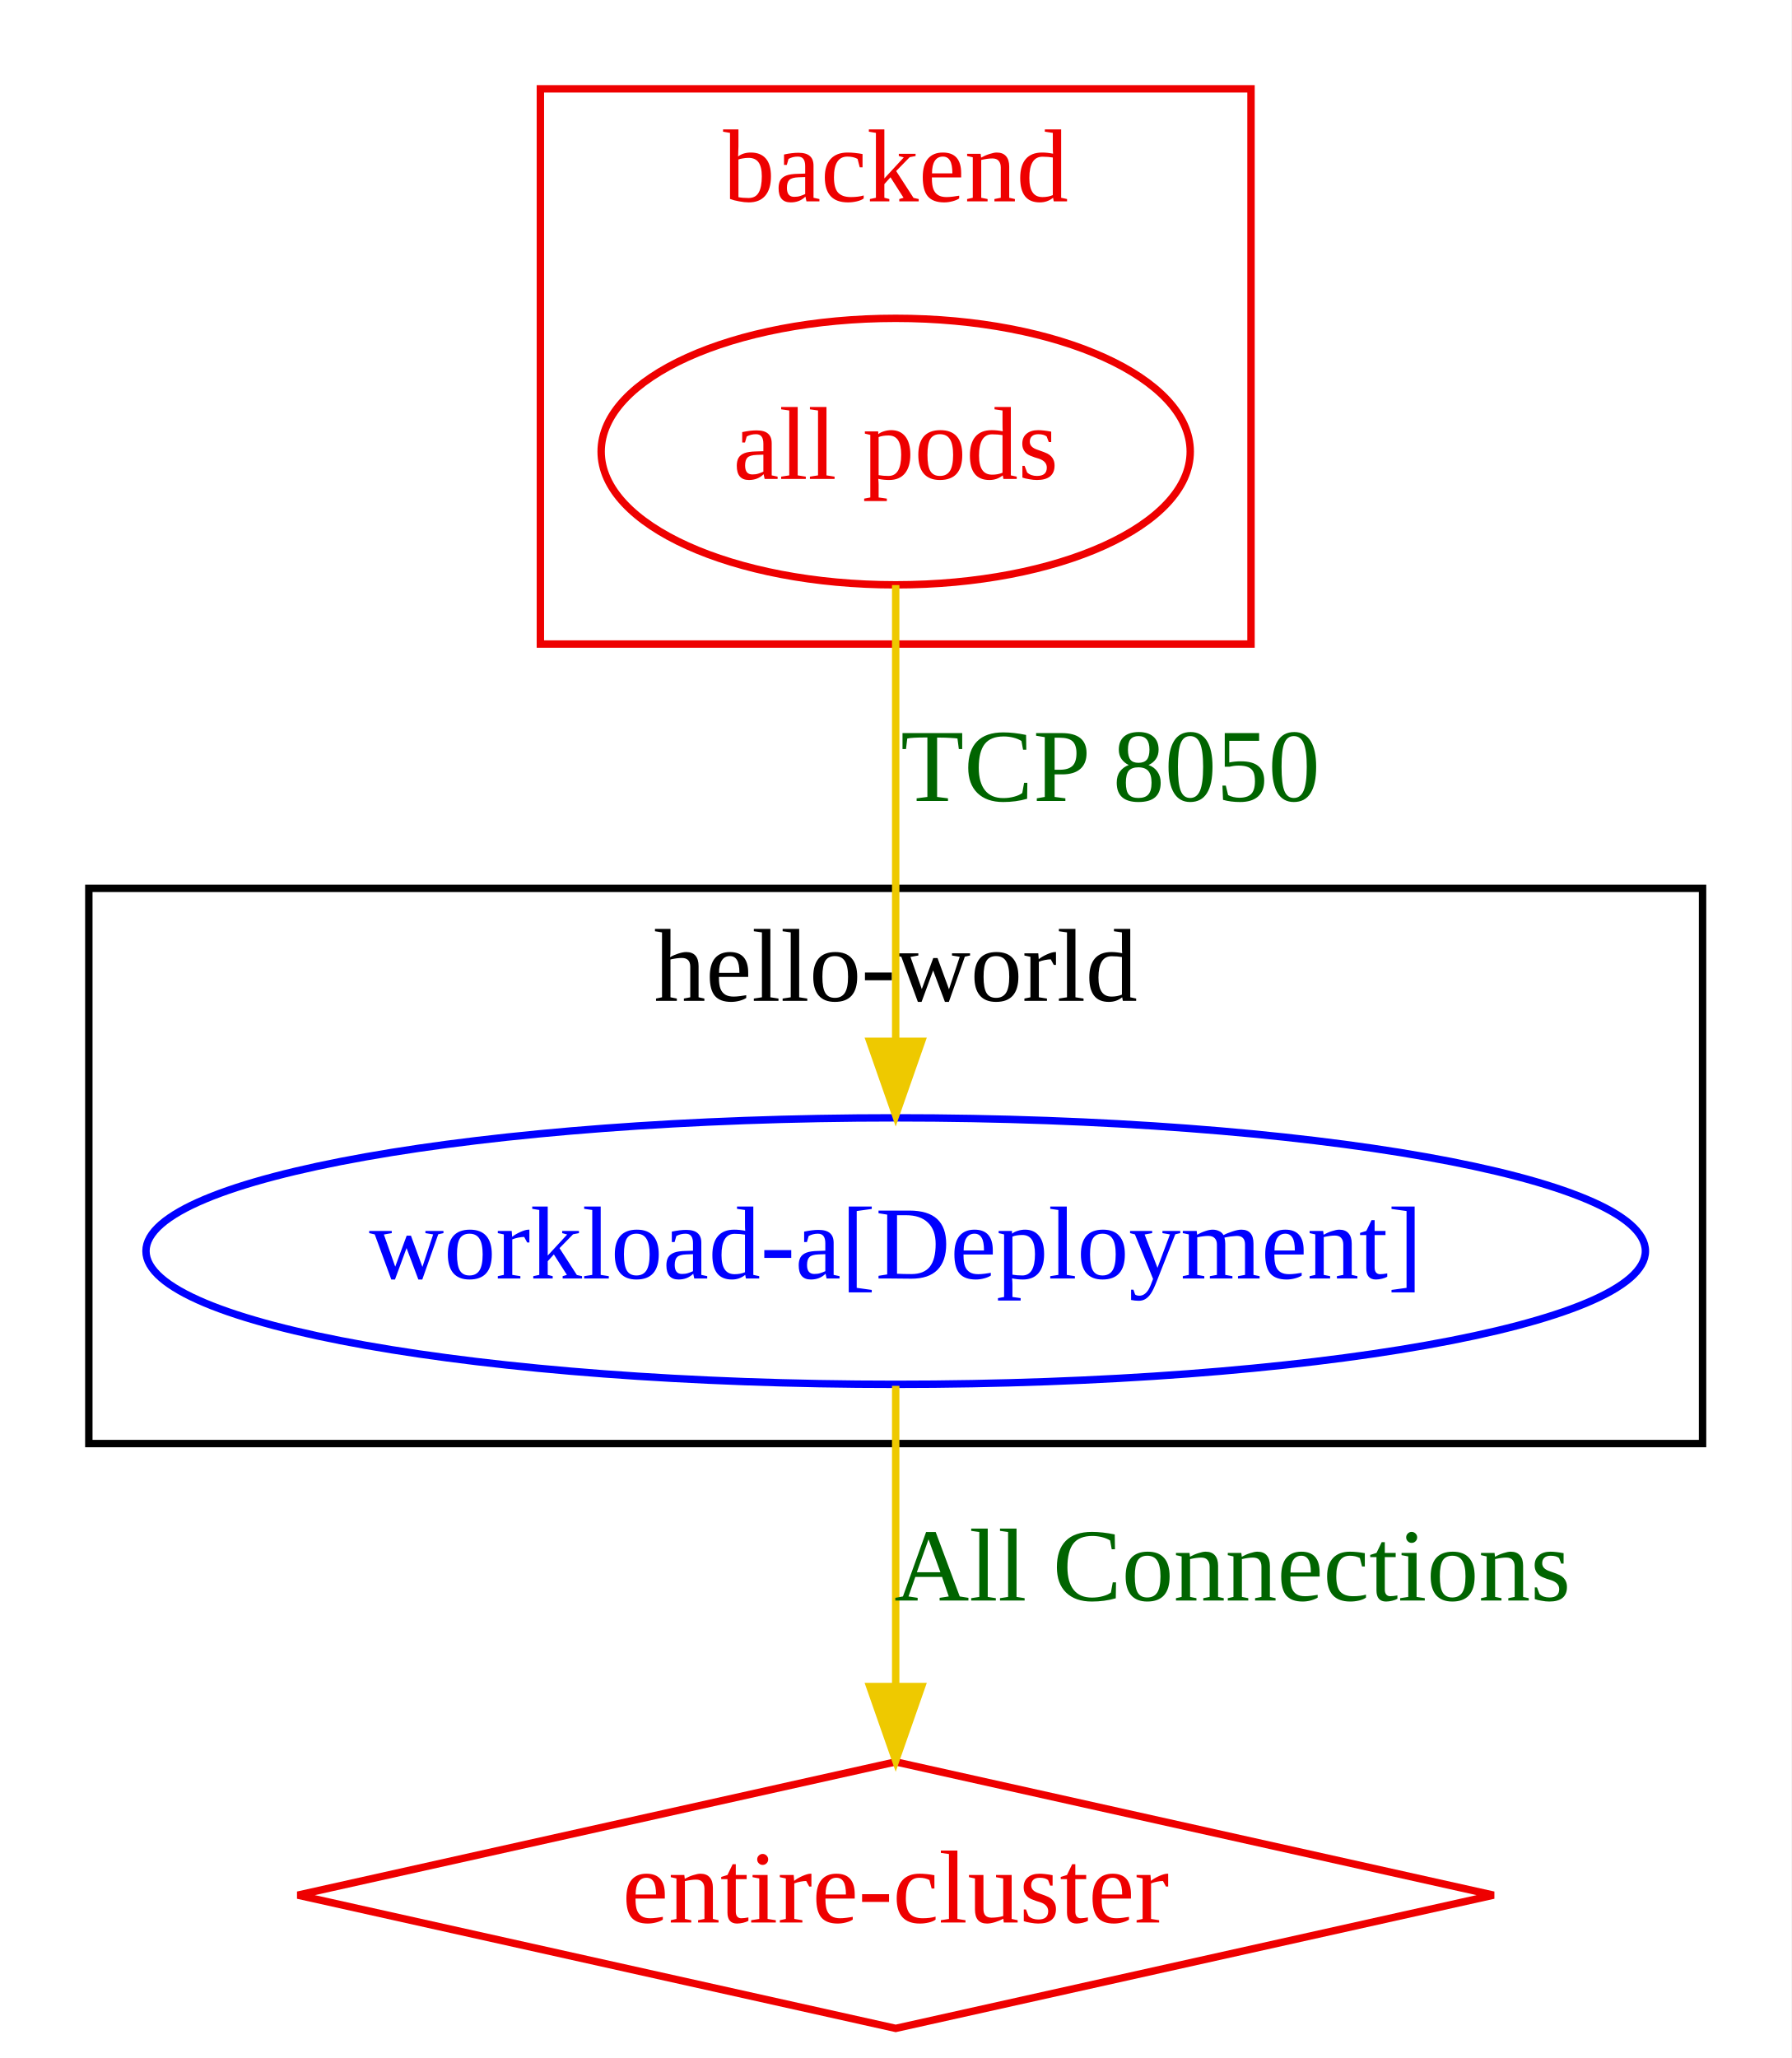
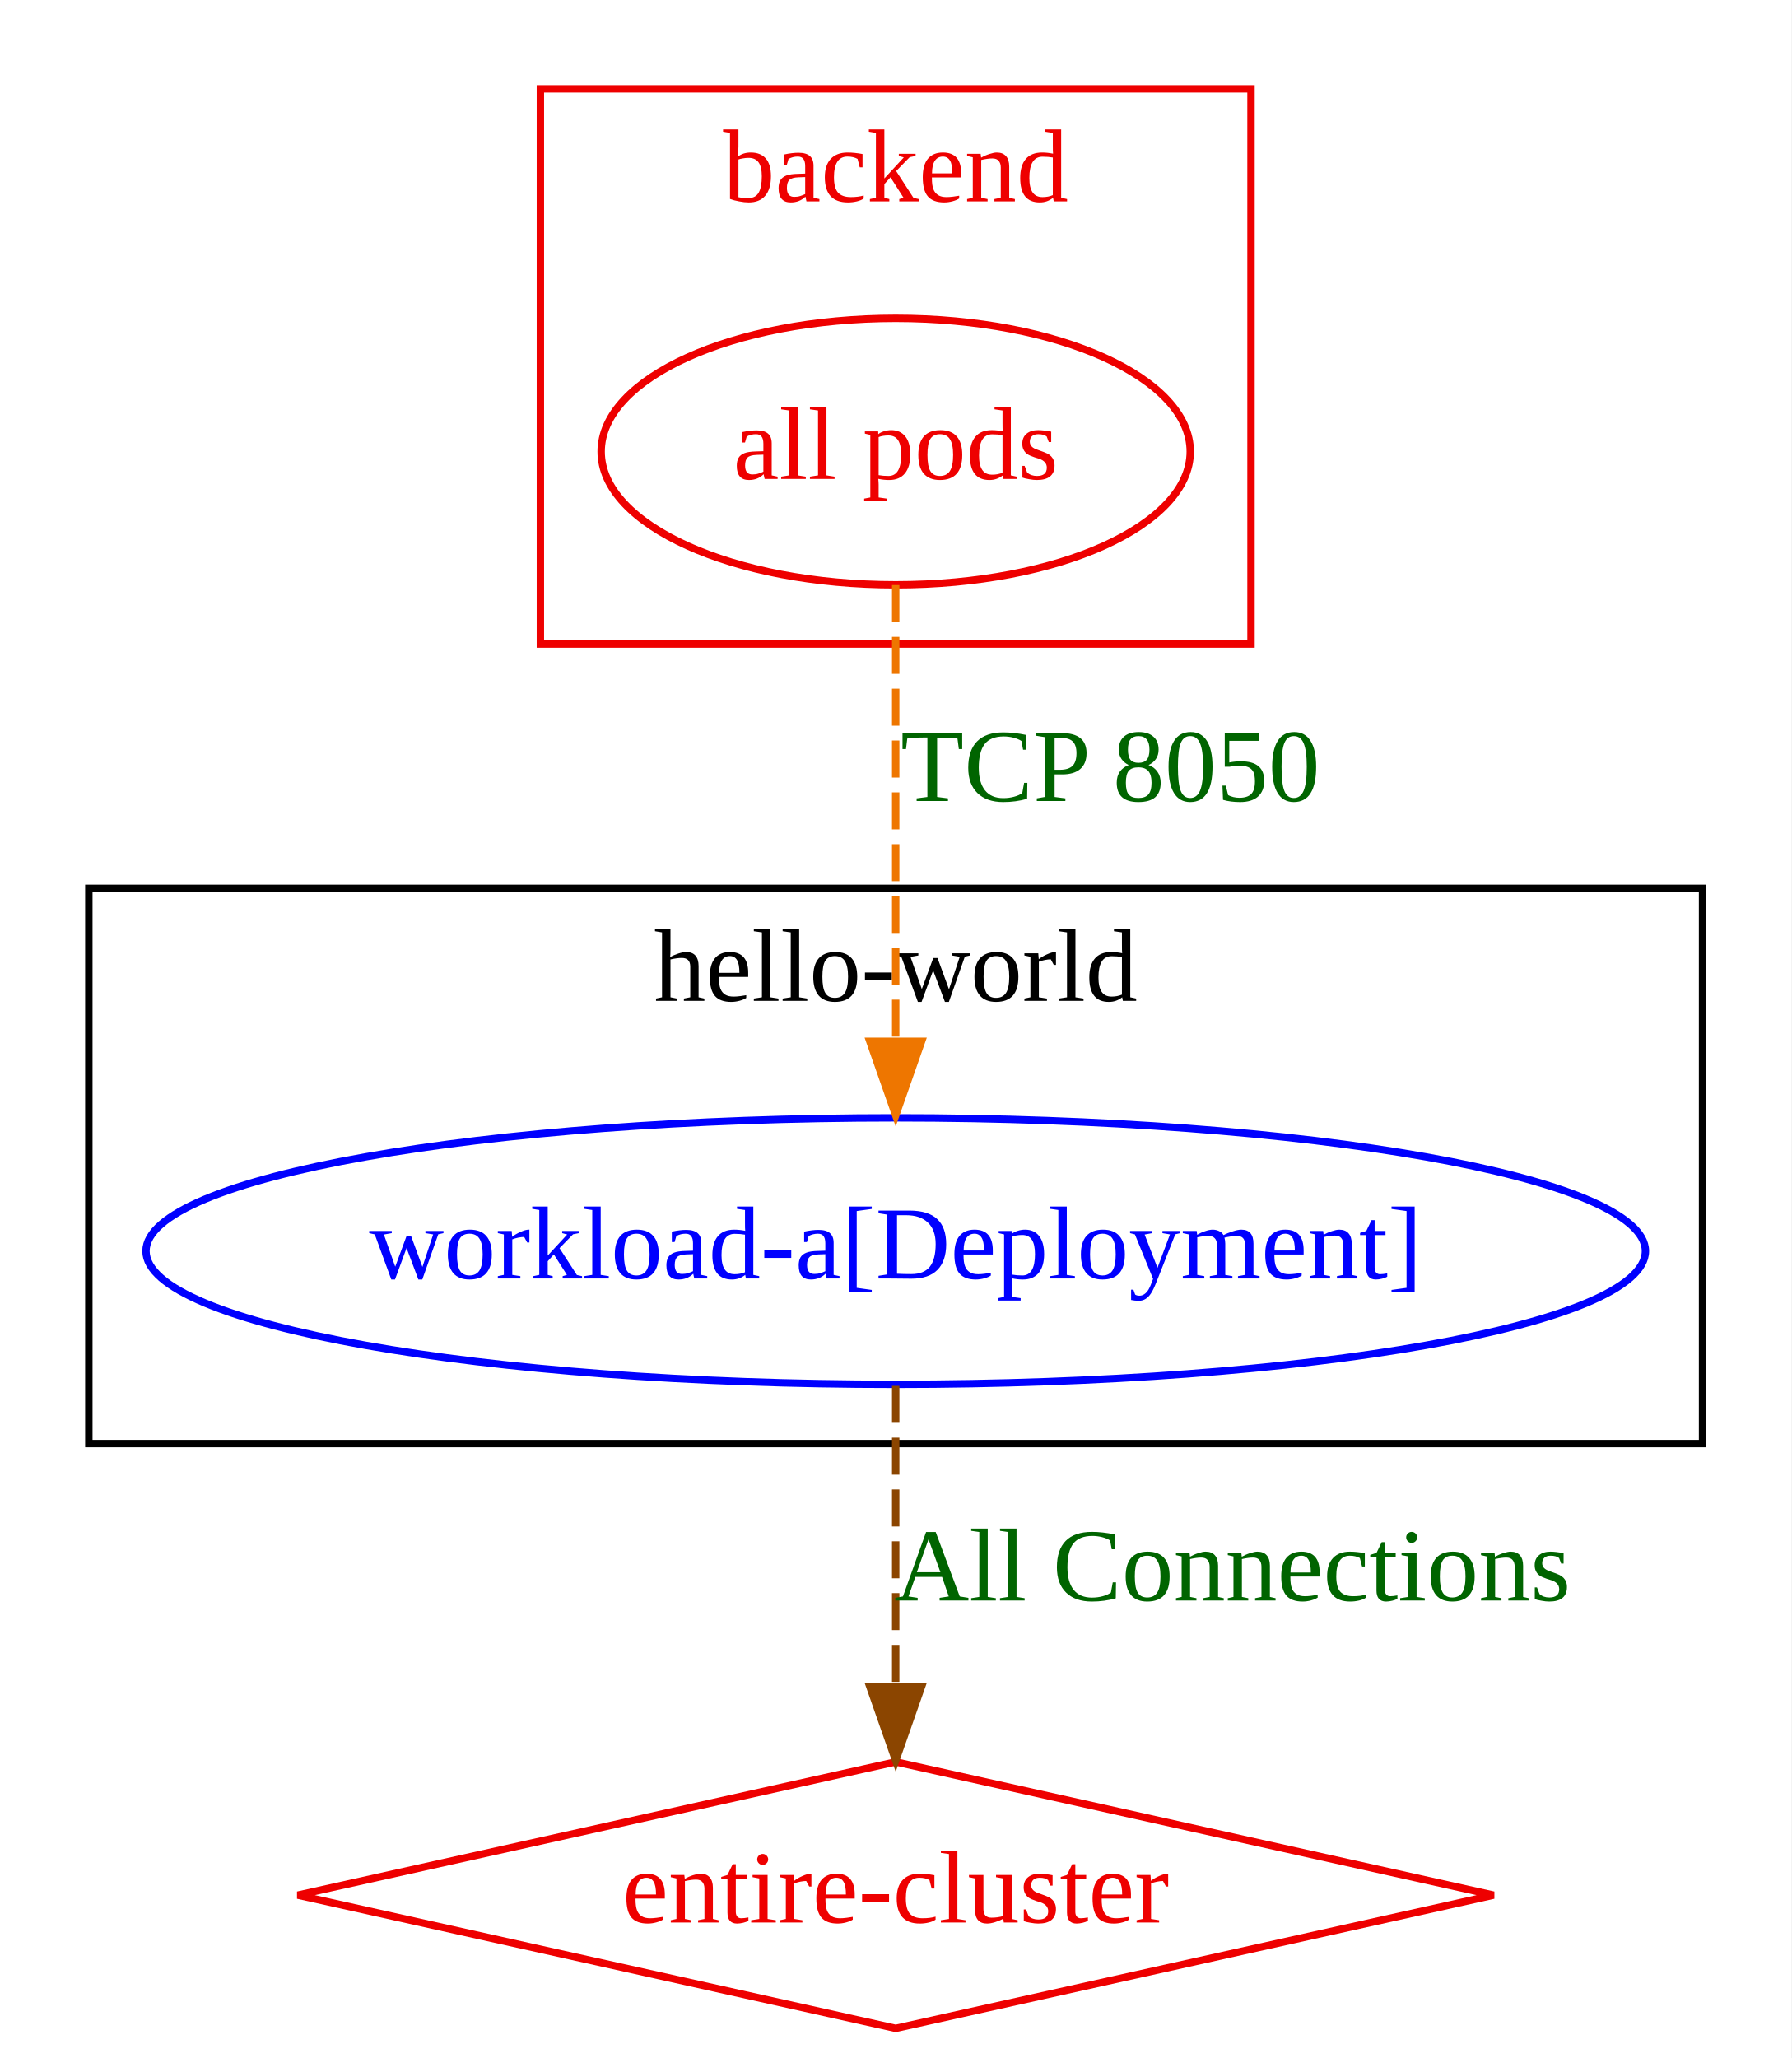
<svg xmlns="http://www.w3.org/2000/svg" width="242pt" height="278pt" viewBox="0.00 0.00 242.00 278.00">
  <g id="graph0" class="graph" transform="scale(1 1) rotate(0) translate(4 274)">
    <polygon fill="white" stroke="transparent" points="-4,4 -4,-274 238,-274 238,4 -4,4" />
    <g id="clust2" class="cluster">
      <polygon fill="none" stroke="#ee0000" points="69,-187 69,-262 165,-262 165,-187 69,-187" />
      <text text-anchor="middle" x="117" y="-246.8" font-family="Times New Roman,serif" font-size="14.00" fill="#ee0000">backend</text>
    </g>
    <g id="clust1" class="cluster">
      <polygon fill="none" stroke="black" points="8,-79 8,-154 226,-154 226,-79 8,-79" />
      <text text-anchor="middle" x="117" y="-138.8" font-family="Times New Roman,serif" font-size="14.00">hello-world</text>
    </g>
    <g id="node1" class="node">
      <ellipse fill="none" stroke="blue" cx="117" cy="-105" rx="101.28" ry="18" />
      <text text-anchor="middle" x="117" y="-101.3" font-family="Times New Roman,serif" font-size="14.00" fill="blue">workload-a[Deployment]</text>
    </g>
    <g id="node3" class="node">
      <polygon fill="none" stroke="#ee0000" points="117,-36 36.23,-18 117,0 197.77,-18 117,-36" />
      <text text-anchor="middle" x="117" y="-14.3" font-family="Times New Roman,serif" font-size="14.00" fill="#ee0000">entire-cluster</text>
    </g>
    <g id="edge2" class="edge">
-       <path fill="none" stroke="#eec900" d="M117,-86.8C117,-75.16 117,-59.55 117,-46.24" />
-       <polygon fill="#eec900" stroke="#eec900" points="120.5,-46.18 117,-36.18 113.5,-46.18 120.5,-46.18" />
+       <path fill="none" stroke="#8b4500" stroke-dasharray="5,2" d="M117,-86.8C117,-75.16 117,-59.55 117,-46.24" />
+       <polygon fill="#8b4500" stroke="#8b4500" points="120.5,-46.18 117,-36.18 113.5,-46.18 120.5,-46.18" />
      <text text-anchor="middle" x="162.5" y="-57.8" font-family="Times New Roman,serif" font-size="14.00" fill="darkgreen">All Connections</text>
    </g>
    <g id="node2" class="node">
      <ellipse fill="none" stroke="#ee0000" cx="117" cy="-213" rx="39.79" ry="18" />
      <text text-anchor="middle" x="117" y="-209.3" font-family="Times New Roman,serif" font-size="14.00" fill="#ee0000">all pods</text>
    </g>
    <g id="edge1" class="edge">
-       <path fill="none" stroke="#eec900" d="M117,-194.97C117,-178.38 117,-152.88 117,-133.43" />
-       <polygon fill="#eec900" stroke="#eec900" points="120.5,-133.34 117,-123.34 113.5,-133.34 120.5,-133.34" />
+       <path fill="none" stroke="#ee7600" stroke-dasharray="5,2" d="M117,-194.97C117,-178.38 117,-152.88 117,-133.43" />
+       <polygon fill="#ee7600" stroke="#ee7600" points="120.5,-133.34 117,-123.34 113.5,-133.34 120.5,-133.34" />
      <text text-anchor="middle" x="146" y="-165.8" font-family="Times New Roman,serif" font-size="14.00" fill="darkgreen">TCP 8050</text>
    </g>
  </g>
</svg>
